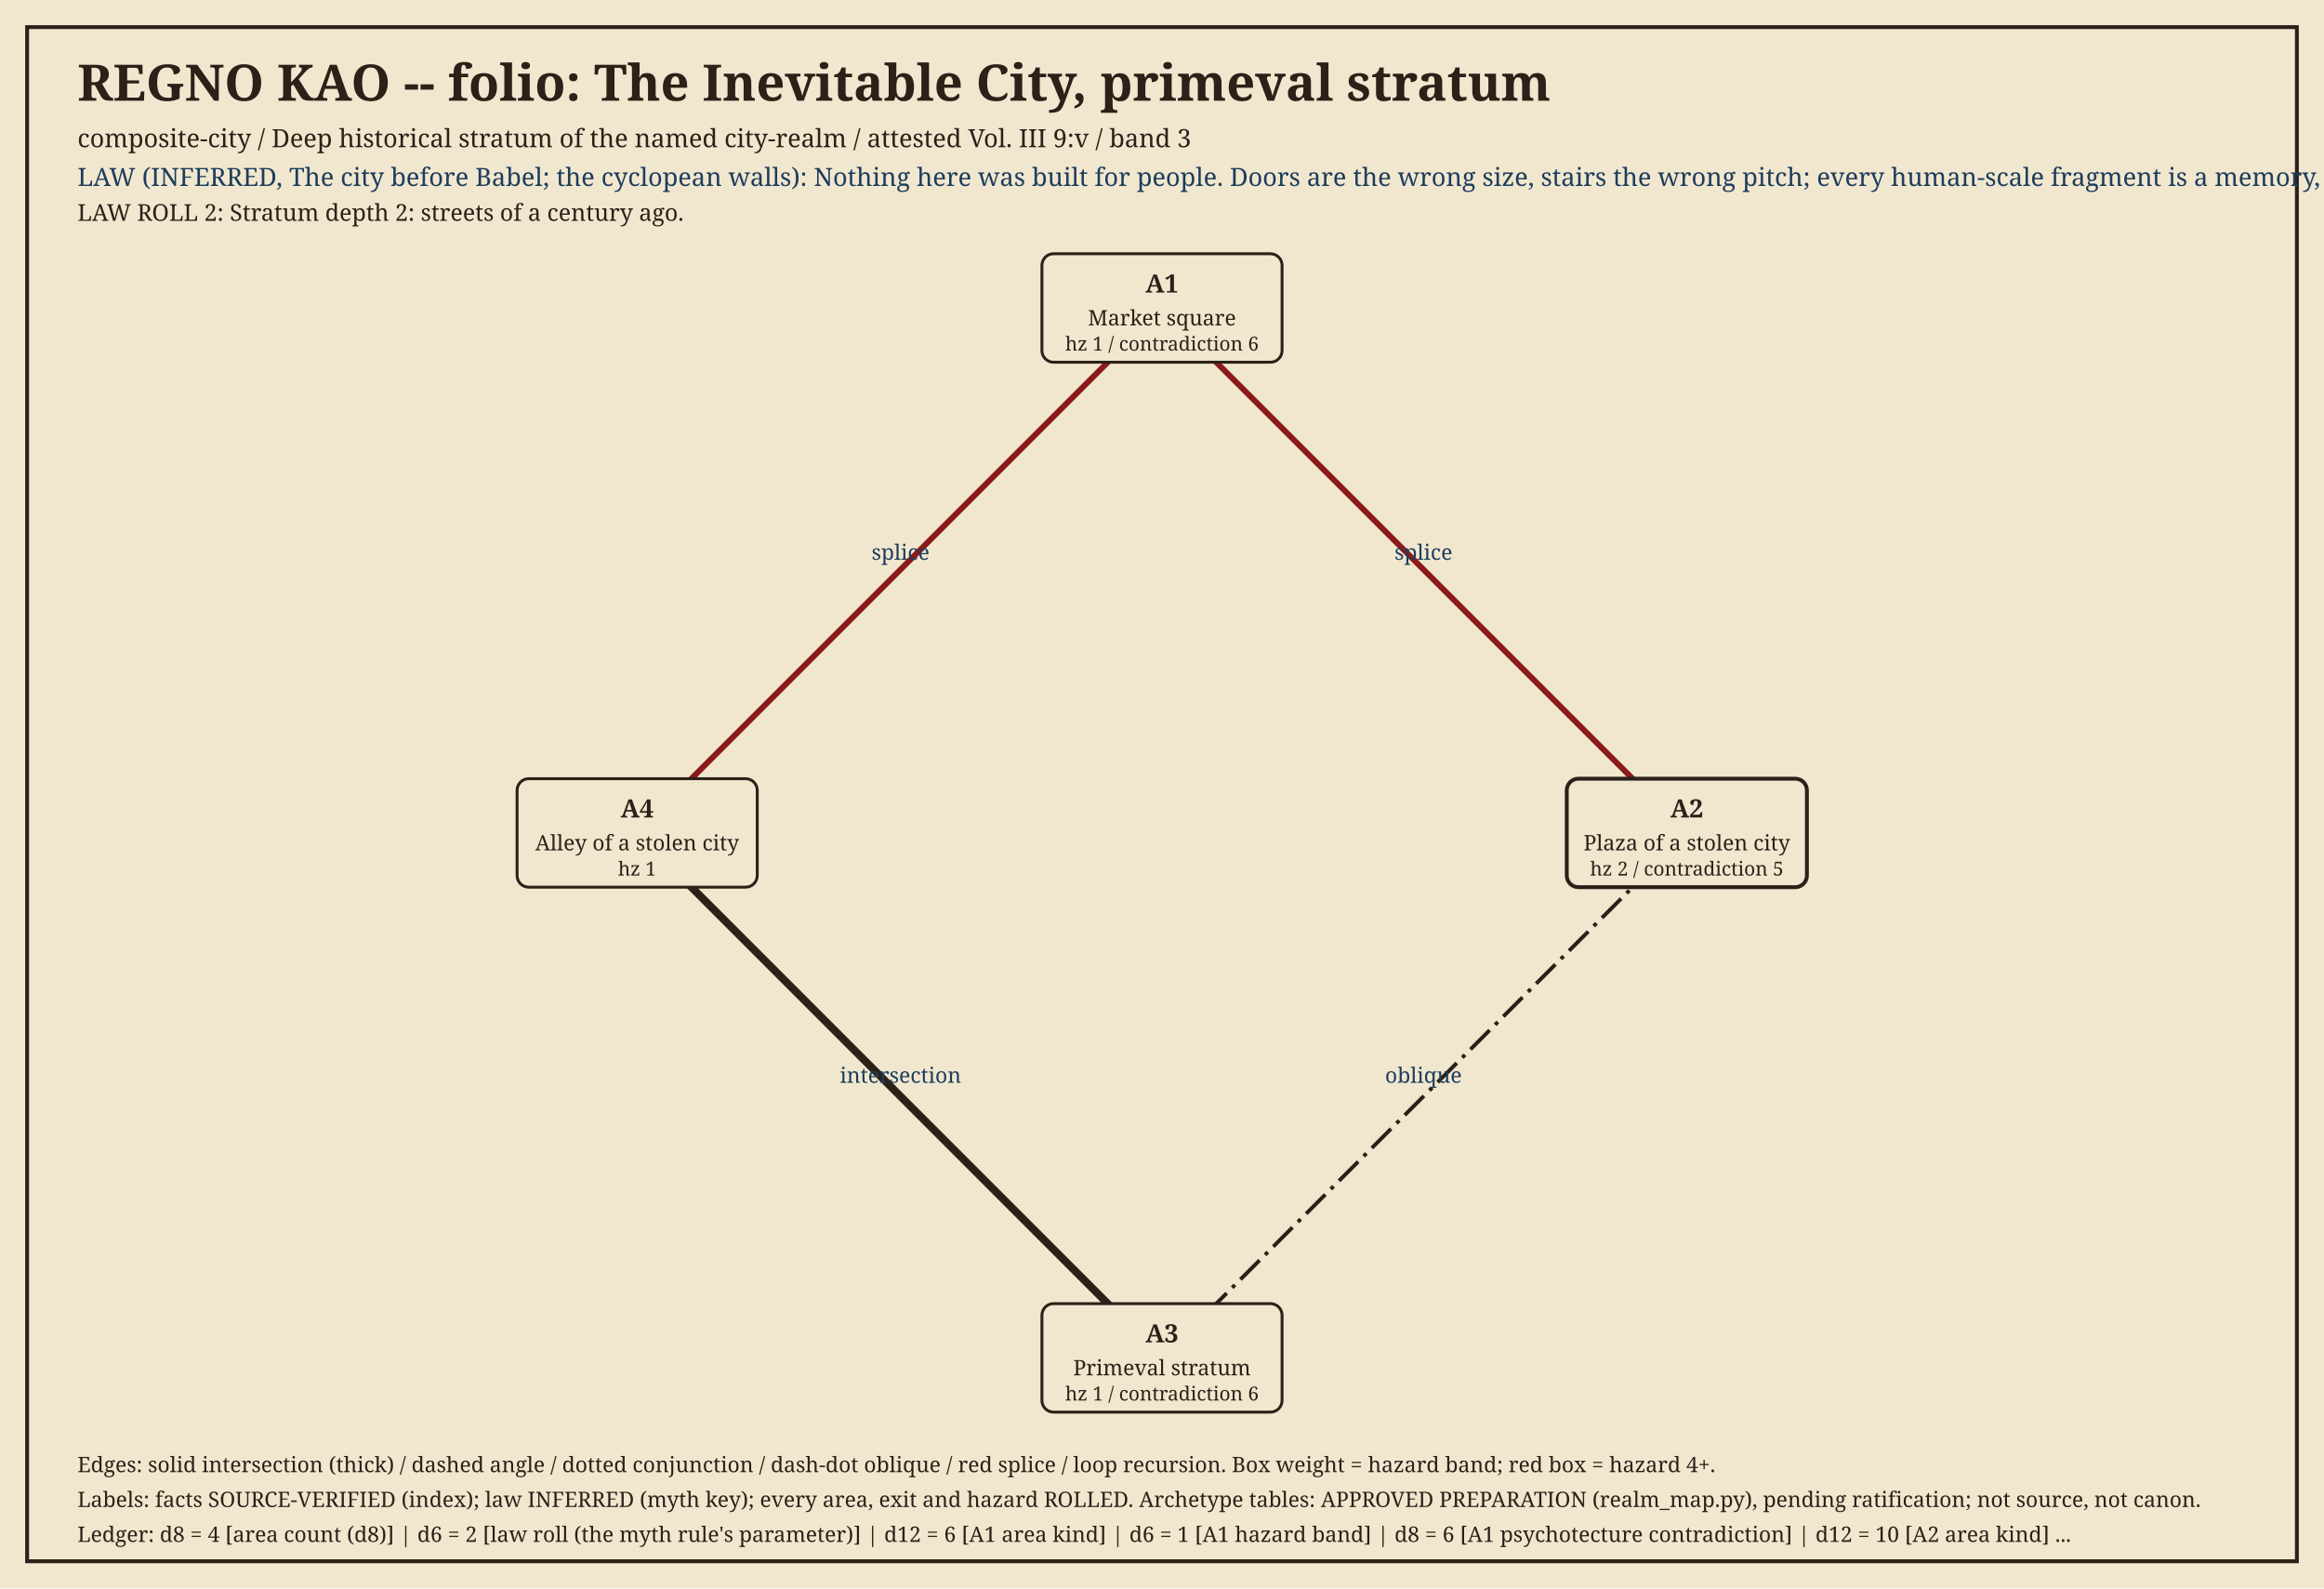
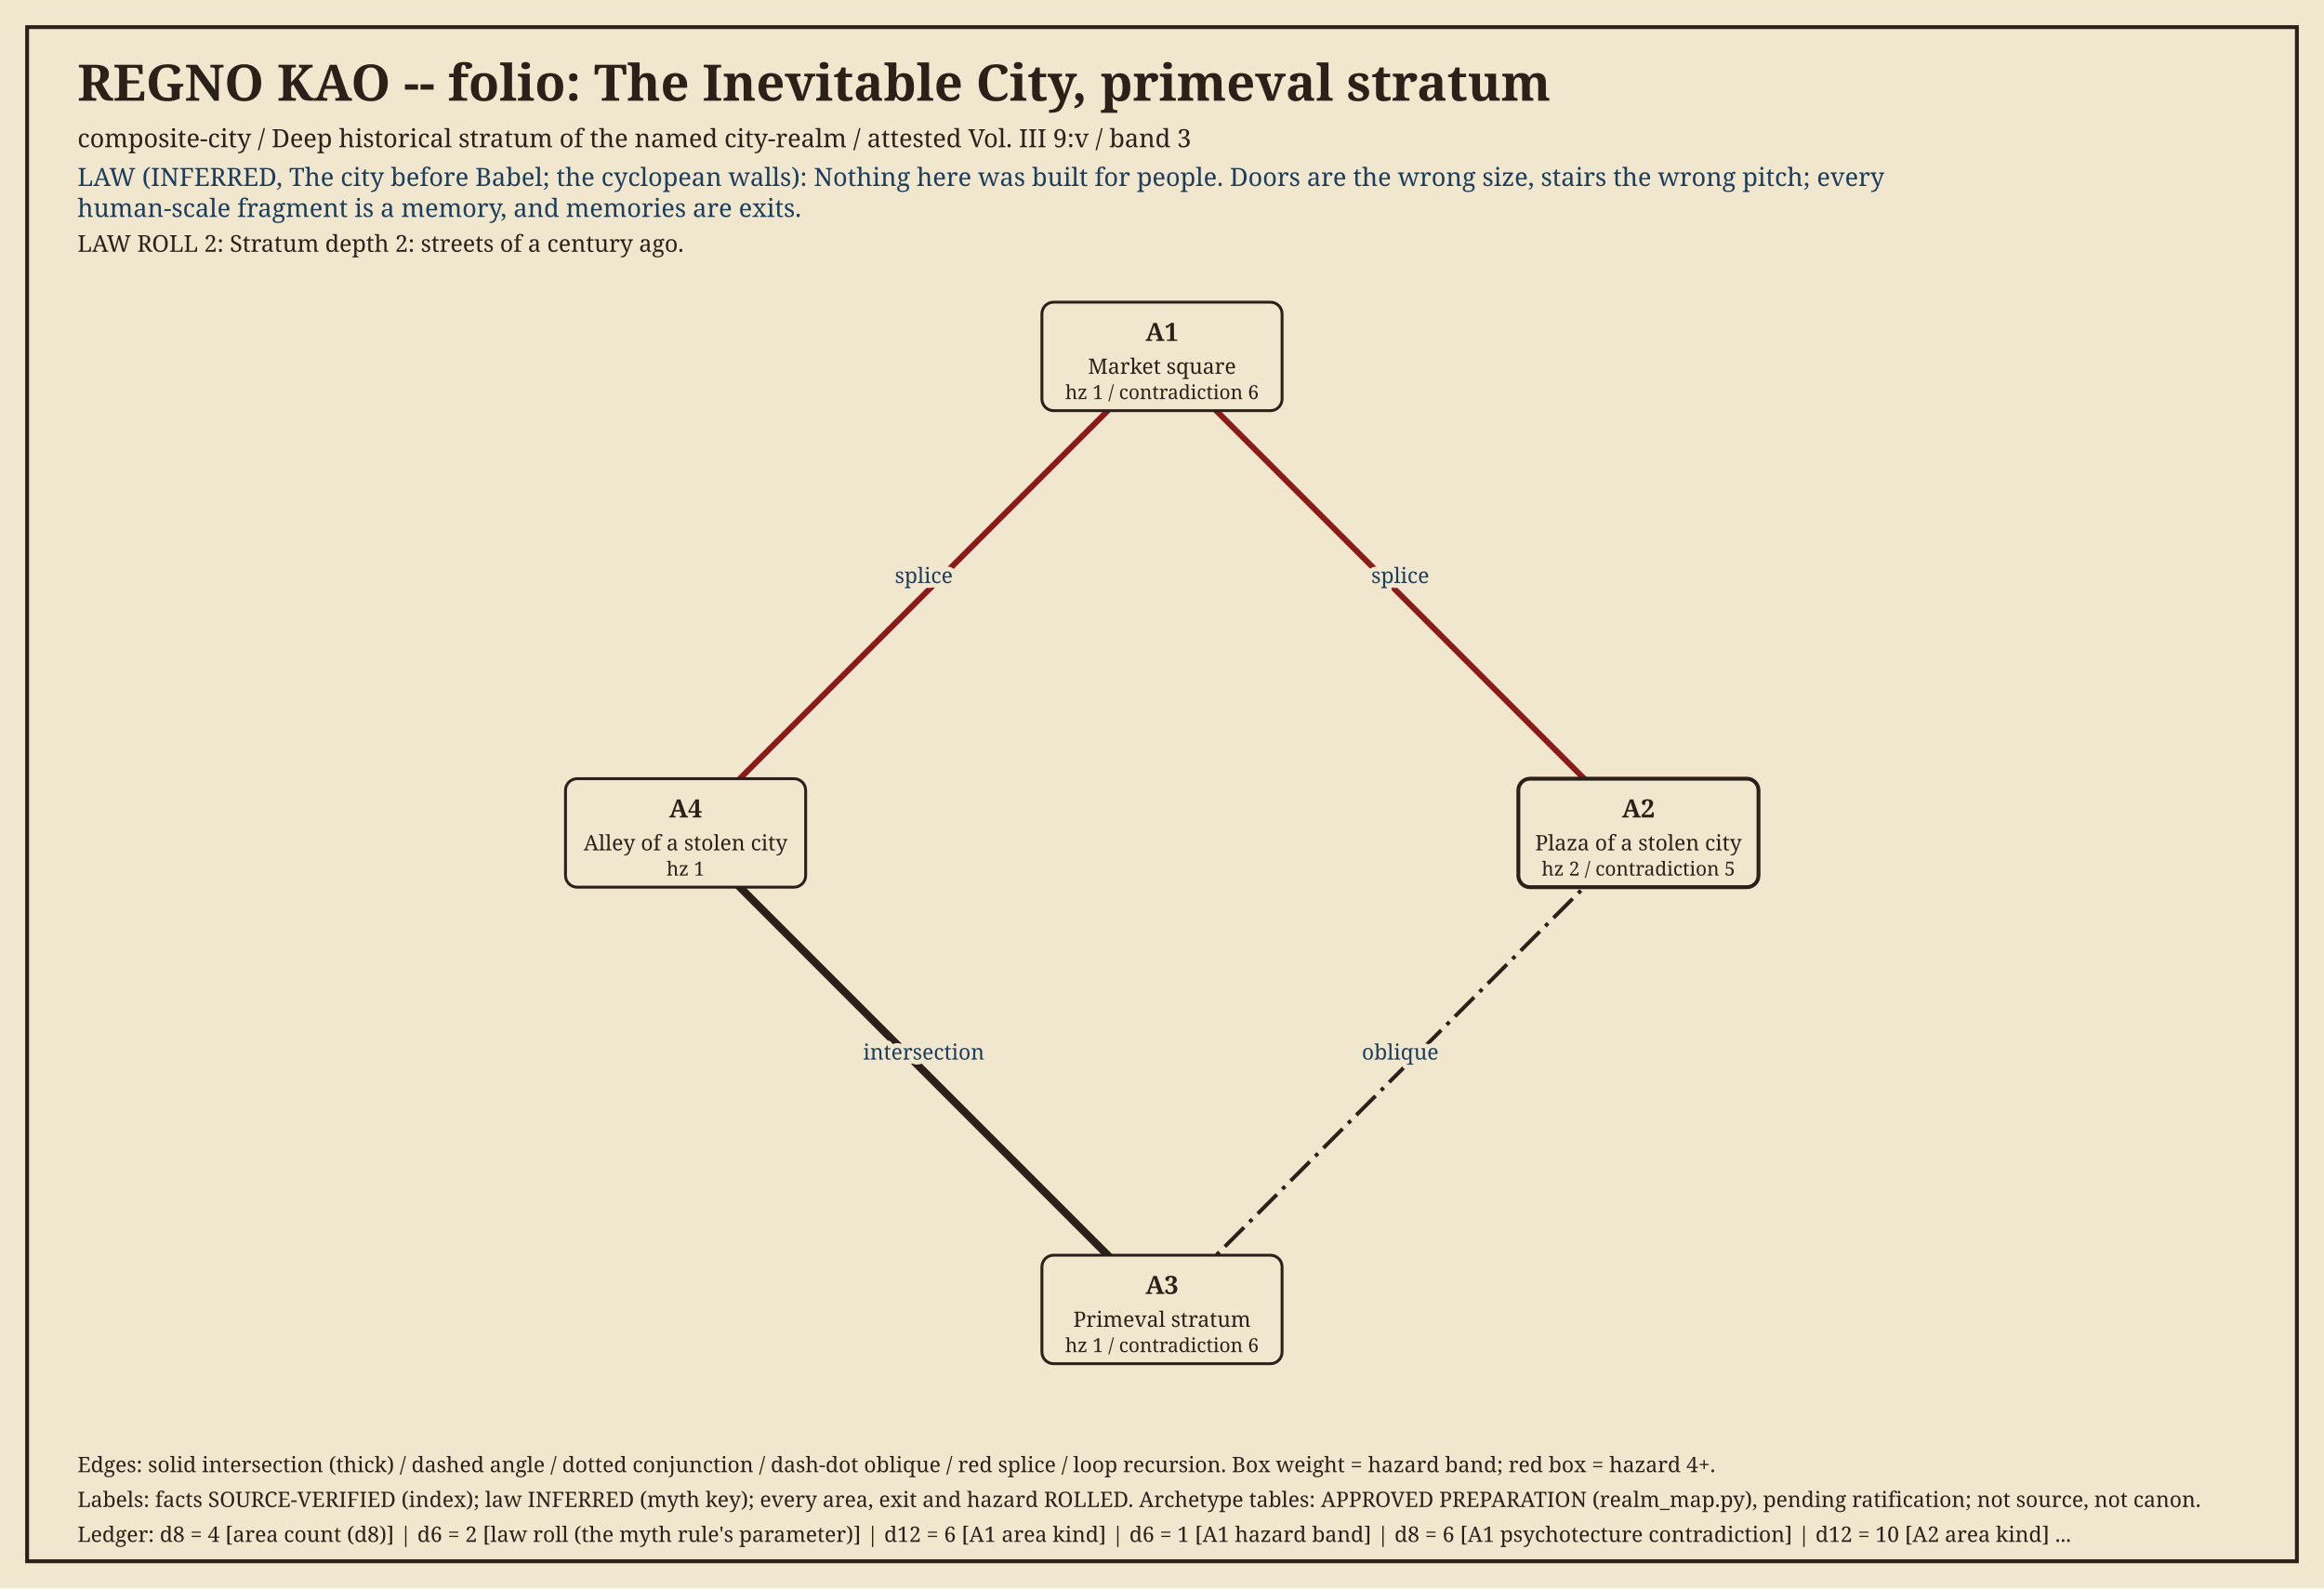
<svg xmlns="http://www.w3.org/2000/svg" width="1200" height="820" viewBox="0 0 1200 820" font-family="Georgia, serif" fill="#2b2118">
  <rect width="1200" height="820" fill="#f1e7cf" />
  <rect x="14" y="14" width="1172" height="792" fill="none" stroke="#2b2118" stroke-width="2" />
  <text x="40" y="52" font-size="26" font-weight="bold">REGNO KAO -- folio: The Inevitable City, primeval stratum</text>
  <text x="40" y="76" font-size="13">composite-city / Deep historical stratum of the named city-realm / attested Vol. III 9:v / band 3</text>
-   <text x="40" y="96" font-size="13" fill="#1d3d5c">LAW (INFERRED, The city before Babel; the cyclopean walls): Nothing here was built for people. Doors are the wrong size, stairs the wrong pitch; every human-scale fragment is a memory, and memories are exits.</text>
-   <text x="40" y="114" font-size="12">LAW ROLL 2: Stratum depth 2: streets of a century ago.</text>
-   <line x1="600" y1="159" x2="871" y2="430" stroke="#8b1a1a" stroke-width="3" />
-   <text x="735" y="289" font-size="11" text-anchor="middle" fill="#1d3d5c">splice</text>
-   <line x1="871" y1="430" x2="600" y2="701" stroke="#2b2118" stroke-width="2" stroke-dasharray="14 4 2 4" />
-   <text x="735" y="559" font-size="11" text-anchor="middle" fill="#1d3d5c">oblique</text>
-   <line x1="600" y1="701" x2="329" y2="430" stroke="#2b2118" stroke-width="4" />
-   <text x="465" y="559" font-size="11" text-anchor="middle" fill="#1d3d5c">intersection</text>
-   <line x1="329" y1="430" x2="600" y2="159" stroke="#8b1a1a" stroke-width="3" />
-   <text x="465" y="289" font-size="11" text-anchor="middle" fill="#1d3d5c">splice</text>
-   <rect x="538" y="131" width="124" height="56" rx="6" fill="#f1e7cf" stroke="#2b2118" stroke-width="1.5" />
-   <text x="600" y="151" font-size="13" font-weight="bold" text-anchor="middle">A1</text>
-   <text x="600" y="168" font-size="11" text-anchor="middle">Market square</text>
-   <text x="600" y="181" font-size="10" text-anchor="middle">hz 1 / contradiction 6</text>
-   <rect x="809" y="402" width="124" height="56" rx="6" fill="#f1e7cf" stroke="#2b2118" stroke-width="2.0" />
-   <text x="871" y="422" font-size="13" font-weight="bold" text-anchor="middle">A2</text>
-   <text x="871" y="439" font-size="11" text-anchor="middle">Plaza of a stolen city</text>
-   <text x="871" y="452" font-size="10" text-anchor="middle">hz 2 / contradiction 5</text>
-   <rect x="538" y="673" width="124" height="56" rx="6" fill="#f1e7cf" stroke="#2b2118" stroke-width="1.5" />
-   <text x="600" y="693" font-size="13" font-weight="bold" text-anchor="middle">A3</text>
-   <text x="600" y="710" font-size="11" text-anchor="middle">Primeval stratum</text>
-   <text x="600" y="723" font-size="10" text-anchor="middle">hz 1 / contradiction 6</text>
-   <rect x="267" y="402" width="124" height="56" rx="6" fill="#f1e7cf" stroke="#2b2118" stroke-width="1.5" />
-   <text x="329" y="422" font-size="13" font-weight="bold" text-anchor="middle">A4</text>
-   <text x="329" y="439" font-size="11" text-anchor="middle">Alley of a stolen city</text>
-   <text x="329" y="452" font-size="10" text-anchor="middle">hz 1</text>
+   <text x="40" y="96" font-size="13" fill="#1d3d5c">LAW (INFERRED, The city before Babel; the cyclopean walls): Nothing here was built for people. Doors are the wrong size, stairs the wrong pitch; every</text>
+   <text x="40" y="112" font-size="13" fill="#1d3d5c">human-scale fragment is a memory, and memories are exits.</text>
+   <text x="40" y="130" font-size="12">LAW ROLL 2: Stratum depth 2: streets of a century ago.</text>
+   <line x1="600" y1="184" x2="846" y2="430" stroke="#8b1a1a" stroke-width="3" />
+   <text x="723" y="301" font-size="11" text-anchor="middle" fill="#1d3d5c" paint-order="stroke" stroke="#f1e7cf" stroke-width="5" stroke-linejoin="round">splice</text>
+   <line x1="846" y1="430" x2="600" y2="676" stroke="#2b2118" stroke-width="2" stroke-dasharray="14 4 2 4" />
+   <text x="723" y="547" font-size="11" text-anchor="middle" fill="#1d3d5c" paint-order="stroke" stroke="#f1e7cf" stroke-width="5" stroke-linejoin="round">oblique</text>
+   <line x1="600" y1="676" x2="354" y2="430" stroke="#2b2118" stroke-width="4" />
+   <text x="477" y="547" font-size="11" text-anchor="middle" fill="#1d3d5c" paint-order="stroke" stroke="#f1e7cf" stroke-width="5" stroke-linejoin="round">intersection</text>
+   <line x1="354" y1="430" x2="600" y2="184" stroke="#8b1a1a" stroke-width="3" />
+   <text x="477" y="301" font-size="11" text-anchor="middle" fill="#1d3d5c" paint-order="stroke" stroke="#f1e7cf" stroke-width="5" stroke-linejoin="round">splice</text>
+   <rect x="538" y="156" width="124" height="56" rx="6" fill="#f1e7cf" stroke="#2b2118" stroke-width="1.5" />
+   <text x="600" y="176" font-size="13" font-weight="bold" text-anchor="middle">A1</text>
+   <text x="600" y="193" font-size="11" text-anchor="middle">Market square</text>
+   <text x="600" y="206" font-size="10" text-anchor="middle">hz 1 / contradiction 6</text>
+   <rect x="784" y="402" width="124" height="56" rx="6" fill="#f1e7cf" stroke="#2b2118" stroke-width="2.0" />
+   <text x="846" y="422" font-size="13" font-weight="bold" text-anchor="middle">A2</text>
+   <text x="846" y="439" font-size="11" text-anchor="middle">Plaza of a stolen city</text>
+   <text x="846" y="452" font-size="10" text-anchor="middle">hz 2 / contradiction 5</text>
+   <rect x="538" y="648" width="124" height="56" rx="6" fill="#f1e7cf" stroke="#2b2118" stroke-width="1.5" />
+   <text x="600" y="668" font-size="13" font-weight="bold" text-anchor="middle">A3</text>
+   <text x="600" y="685" font-size="11" text-anchor="middle">Primeval stratum</text>
+   <text x="600" y="698" font-size="10" text-anchor="middle">hz 1 / contradiction 6</text>
+   <rect x="292" y="402" width="124" height="56" rx="6" fill="#f1e7cf" stroke="#2b2118" stroke-width="1.5" />
+   <text x="354" y="422" font-size="13" font-weight="bold" text-anchor="middle">A4</text>
+   <text x="354" y="439" font-size="11" text-anchor="middle">Alley of a stolen city</text>
+   <text x="354" y="452" font-size="10" text-anchor="middle">hz 1</text>
  <text x="40" y="760" font-size="11">Edges: solid intersection (thick) / dashed angle / dotted conjunction / dash-dot oblique / red splice / loop recursion. Box weight = hazard band; red box = hazard 4+.</text>
  <text x="40" y="778" font-size="11">Labels: facts SOURCE-VERIFIED (index); law INFERRED (myth key); every area, exit and hazard ROLLED. Archetype tables: APPROVED PREPARATION (realm_map.py), pending ratification; not source, not canon.</text>
  <text x="40" y="796" font-size="11">Ledger: d8 = 4  [area count (d8)] | d6 = 2  [law roll (the myth rule's parameter)] | d12 = 6  [A1 area kind] | d6 = 1  [A1 hazard band] | d8 = 6  [A1 psychotecture contradiction] | d12 = 10  [A2 area kind] ...</text>
</svg>
